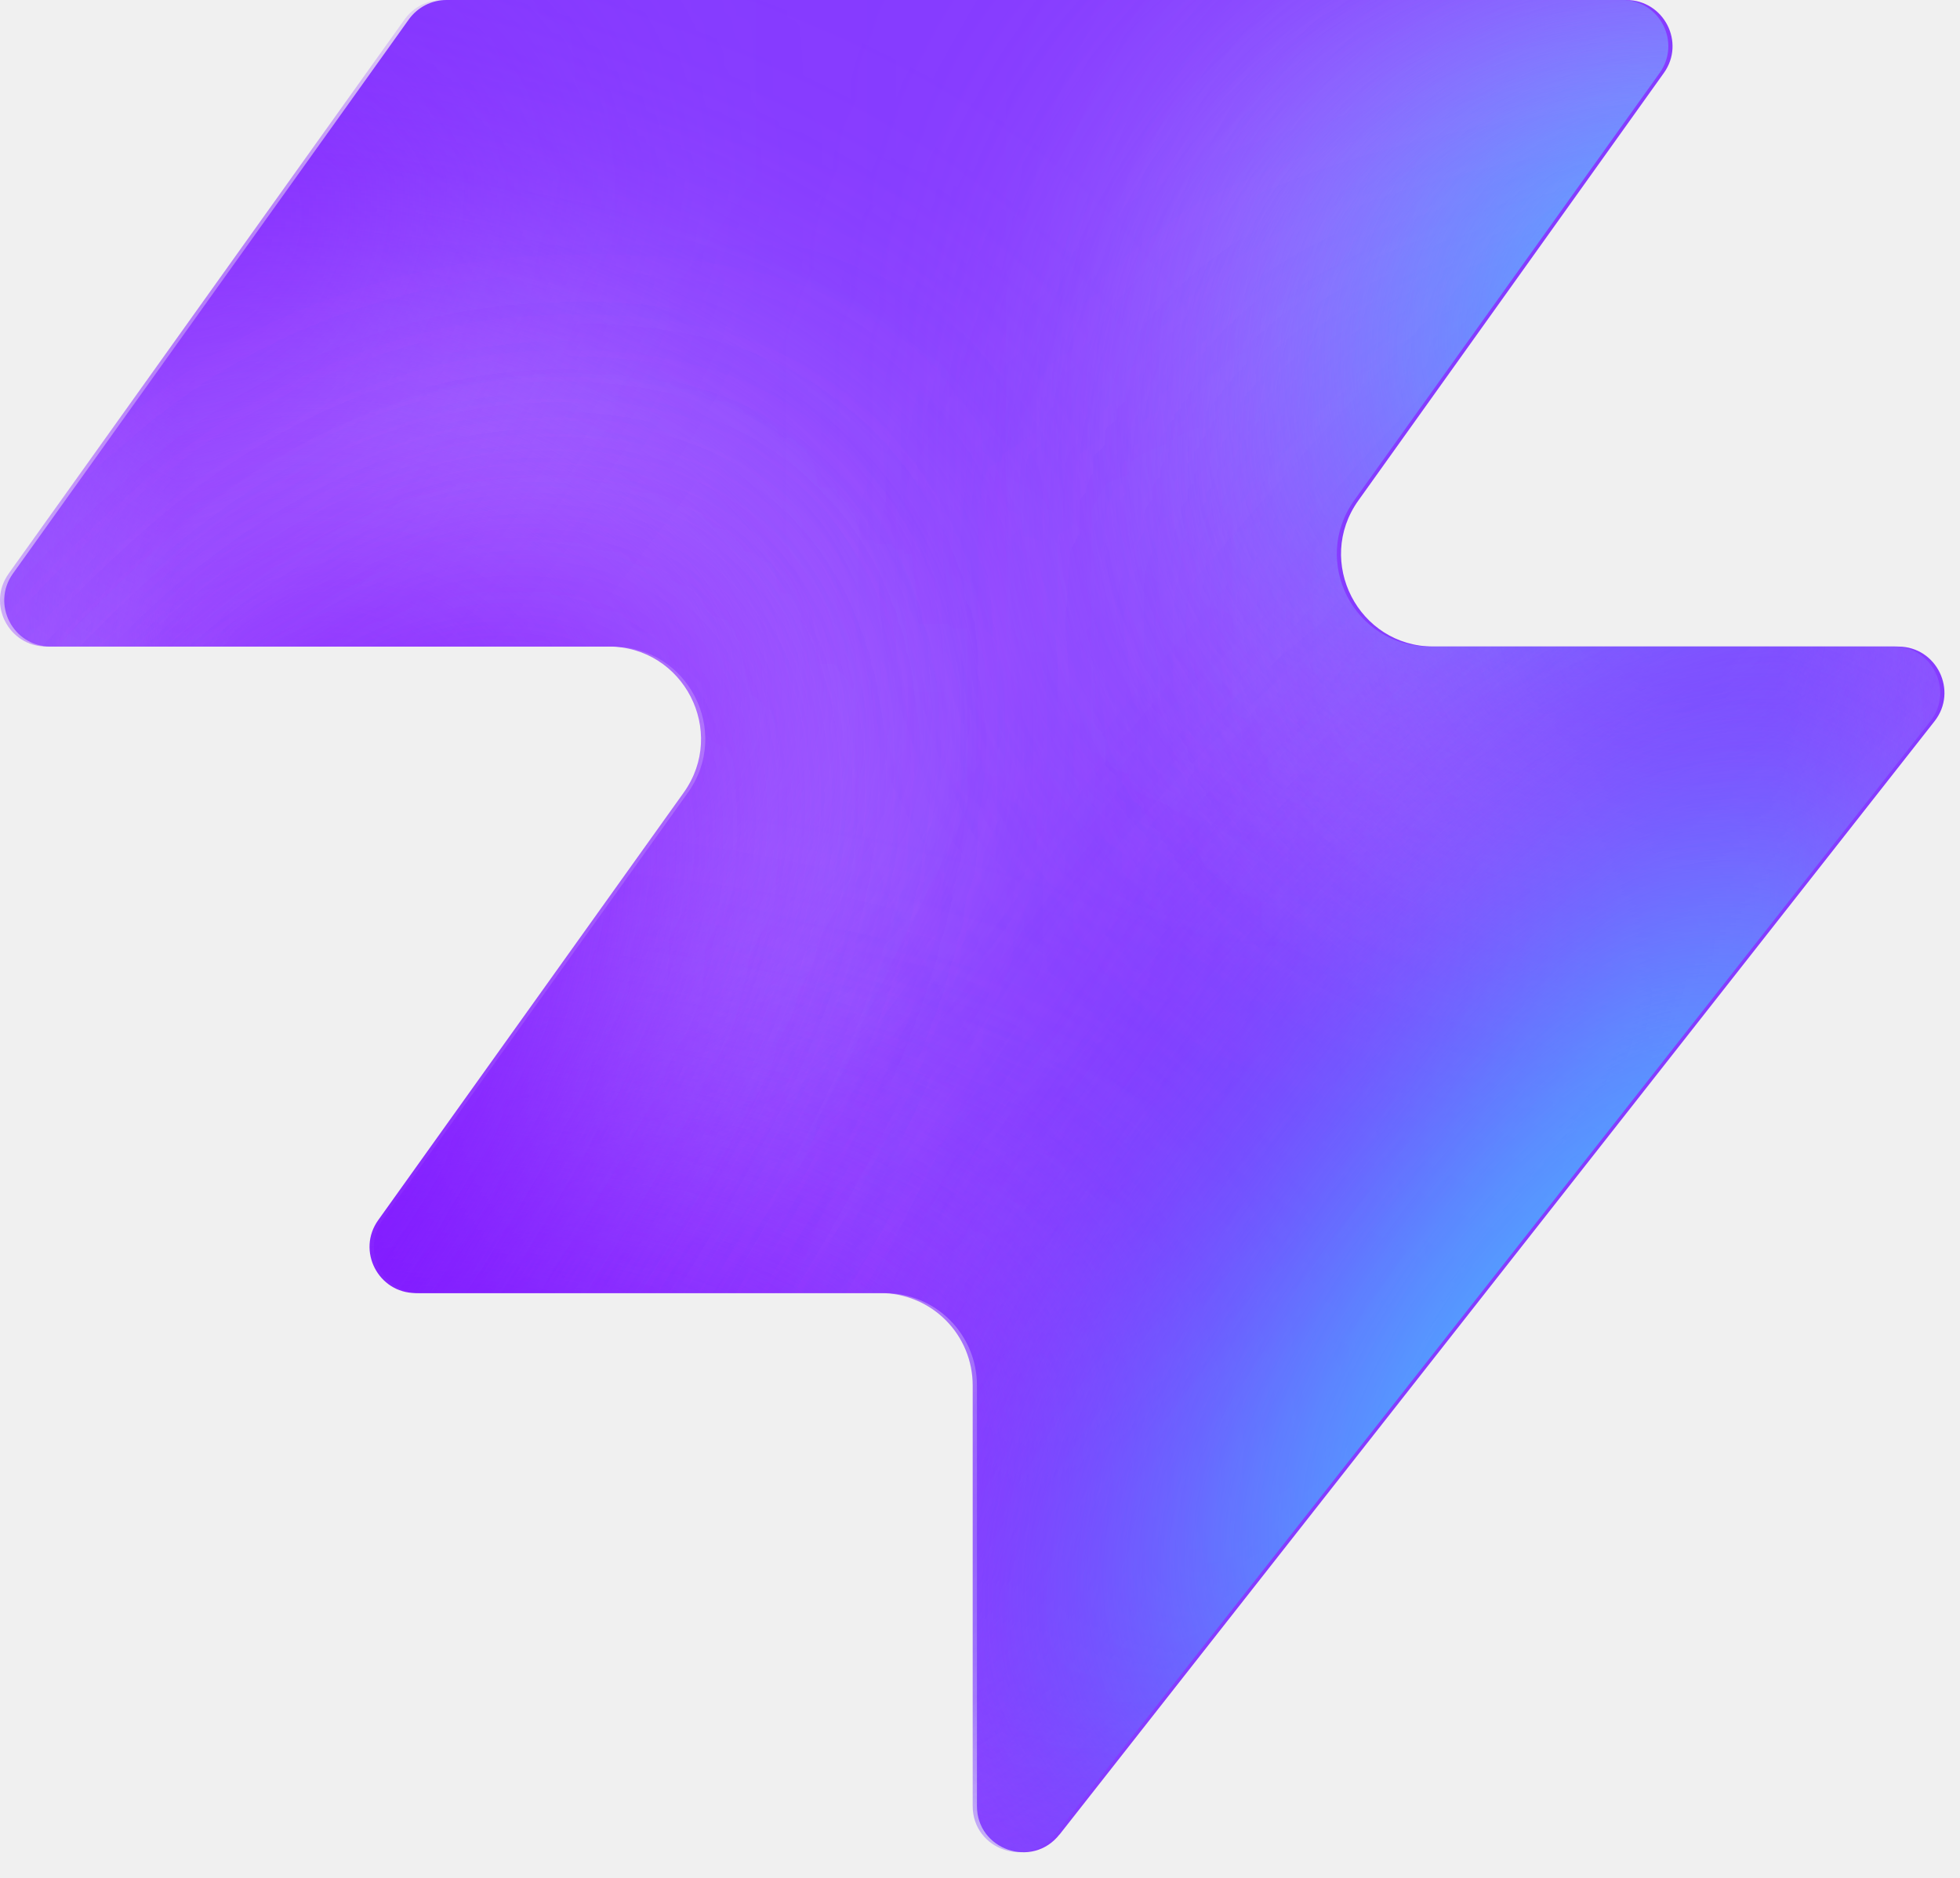
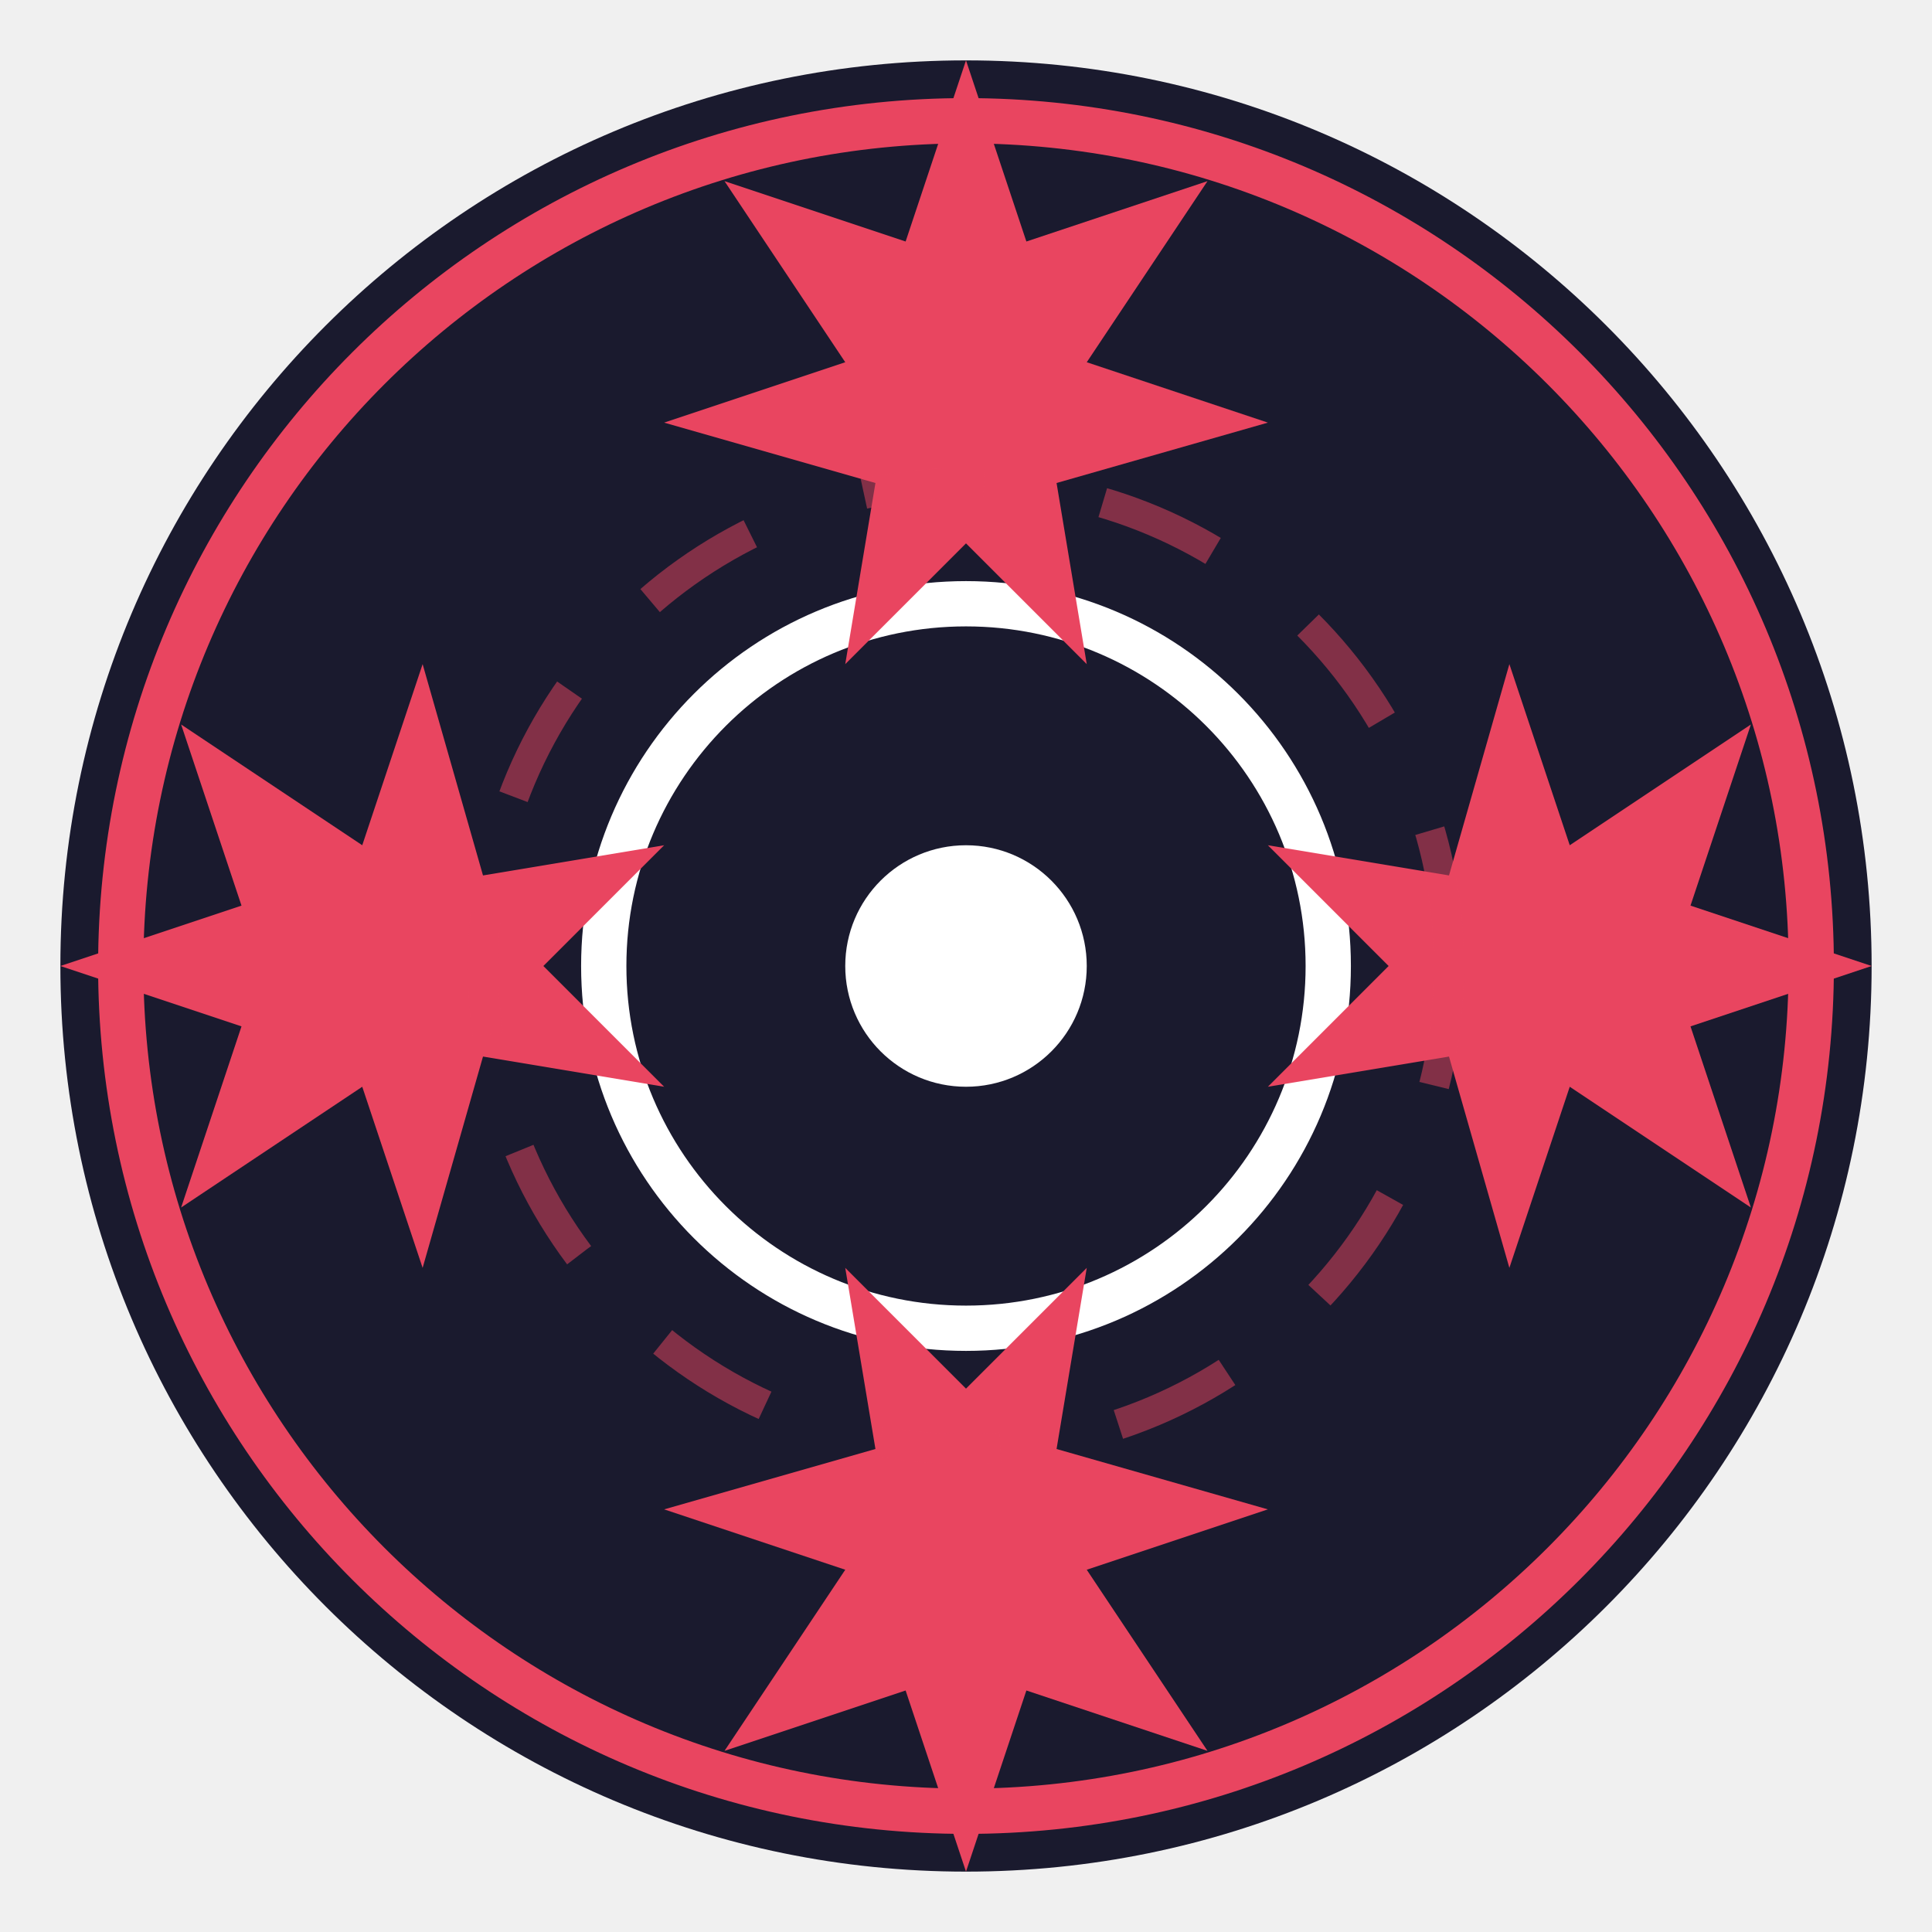
- <svg xmlns="http://www.w3.org/2000/svg" width="48" height="46" fill="none" viewBox="0 0 48 46">
-   <path fill="#863bff" d="M25.946 44.938c-.664.845-2.021.375-2.021-.698V33.937a2.26 2.26 0 0 0-2.262-2.262H10.287c-.92 0-1.456-1.04-.92-1.788l7.48-10.471c1.07-1.497 0-3.578-1.842-3.578H1.237c-.92 0-1.456-1.04-.92-1.788L10.013.474c.214-.297.556-.474.92-.474h28.894c.92 0 1.456 1.04.92 1.788l-7.48 10.471c-1.07 1.498 0 3.579 1.842 3.579h11.377c.943 0 1.473 1.088.89 1.83L25.947 44.94z" style="fill:#863bff;fill:color(display-p3 .525 .23 1);fill-opacity:1" />
-   <mask id="a" width="48" height="46" x="0" y="0" maskUnits="userSpaceOnUse" style="mask-type:alpha">
-     <path fill="#000" d="M25.842 44.938c-.664.844-2.021.375-2.021-.698V33.937a2.26 2.26 0 0 0-2.262-2.262H10.183c-.92 0-1.456-1.04-.92-1.788l7.48-10.471c1.07-1.498 0-3.579-1.842-3.579H1.133c-.92 0-1.456-1.04-.92-1.787L9.91.473c.214-.297.556-.474.92-.474h28.894c.92 0 1.456 1.04.92 1.788l-7.48 10.471c-1.07 1.498 0 3.578 1.842 3.578h11.377c.943 0 1.473 1.088.89 1.832L25.843 44.94z" style="fill:#000;fill-opacity:1" />
-   </mask>
-   <g mask="url(#a)">
-     <g filter="url(#b)">
-       <ellipse cx="5.508" cy="14.704" fill="#ede6ff" rx="5.508" ry="14.704" style="fill:#ede6ff;fill:color(display-p3 .927 .903 1);fill-opacity:1" transform="matrix(.00324 1 1 -.00324 -4.47 31.516)" />
-     </g>
-     <g filter="url(#c)">
-       <ellipse cx="10.399" cy="29.851" fill="#ede6ff" rx="10.399" ry="29.851" style="fill:#ede6ff;fill:color(display-p3 .927 .903 1);fill-opacity:1" transform="matrix(.00324 1 1 -.00324 -39.328 7.883)" />
-     </g>
-     <g filter="url(#d)">
-       <ellipse cx="5.508" cy="30.487" fill="#7e14ff" rx="5.508" ry="30.487" style="fill:#7e14ff;fill:color(display-p3 .492 .077 1);fill-opacity:1" transform="rotate(89.814 -25.913 -14.639)scale(1 -1)" />
-     </g>
-     <g filter="url(#e)">
-       <ellipse cx="5.508" cy="30.599" fill="#7e14ff" rx="5.508" ry="30.599" style="fill:#7e14ff;fill:color(display-p3 .492 .077 1);fill-opacity:1" transform="rotate(89.814 -32.644 -3.334)scale(1 -1)" />
-     </g>
-     <g filter="url(#f)">
-       <ellipse cx="5.508" cy="30.599" fill="#7e14ff" rx="5.508" ry="30.599" style="fill:#7e14ff;fill:color(display-p3 .492 .077 1);fill-opacity:1" transform="matrix(.00324 1 1 -.00324 -34.34 30.47)" />
-     </g>
-     <g filter="url(#g)">
-       <ellipse cx="14.072" cy="22.078" fill="#ede6ff" rx="14.072" ry="22.078" style="fill:#ede6ff;fill:color(display-p3 .927 .903 1);fill-opacity:1" transform="rotate(93.35 24.506 48.493)scale(-1 1)" />
-     </g>
-     <g filter="url(#h)">
-       <ellipse cx="3.47" cy="21.501" fill="#7e14ff" rx="3.47" ry="21.501" style="fill:#7e14ff;fill:color(display-p3 .492 .077 1);fill-opacity:1" transform="rotate(89.009 28.708 47.59)scale(-1 1)" />
-     </g>
-     <g filter="url(#i)">
-       <ellipse cx="3.47" cy="21.501" fill="#7e14ff" rx="3.47" ry="21.501" style="fill:#7e14ff;fill:color(display-p3 .492 .077 1);fill-opacity:1" transform="rotate(89.009 28.708 47.59)scale(-1 1)" />
-     </g>
-     <g filter="url(#j)">
-       <ellipse cx=".387" cy="8.972" fill="#7e14ff" rx="4.407" ry="29.108" style="fill:#7e14ff;fill:color(display-p3 .492 .077 1);fill-opacity:1" transform="rotate(39.51 .387 8.972)" />
-     </g>
-     <g filter="url(#k)">
-       <ellipse cx="47.523" cy="-6.092" fill="#7e14ff" rx="4.407" ry="29.108" style="fill:#7e14ff;fill:color(display-p3 .492 .077 1);fill-opacity:1" transform="rotate(37.892 47.523 -6.092)" />
-     </g>
-     <g filter="url(#l)">
-       <ellipse cx="41.412" cy="6.333" fill="#47bfff" rx="5.971" ry="9.665" style="fill:#47bfff;fill:color(display-p3 .28 .748 1);fill-opacity:1" transform="rotate(37.892 41.412 6.333)" />
-     </g>
-     <g filter="url(#m)">
-       <ellipse cx="-1.879" cy="38.332" fill="#7e14ff" rx="4.407" ry="29.108" style="fill:#7e14ff;fill:color(display-p3 .492 .077 1);fill-opacity:1" transform="rotate(37.892 -1.88 38.332)" />
-     </g>
-     <g filter="url(#n)">
-       <ellipse cx="-1.879" cy="38.332" fill="#7e14ff" rx="4.407" ry="29.108" style="fill:#7e14ff;fill:color(display-p3 .492 .077 1);fill-opacity:1" transform="rotate(37.892 -1.88 38.332)" />
-     </g>
-     <g filter="url(#o)">
-       <ellipse cx="35.651" cy="29.907" fill="#7e14ff" rx="4.407" ry="29.108" style="fill:#7e14ff;fill:color(display-p3 .492 .077 1);fill-opacity:1" transform="rotate(37.892 35.651 29.907)" />
-     </g>
-     <g filter="url(#p)">
-       <ellipse cx="38.418" cy="32.4" fill="#47bfff" rx="5.971" ry="15.297" style="fill:#47bfff;fill:color(display-p3 .28 .748 1);fill-opacity:1" transform="rotate(37.892 38.418 32.4)" />
-     </g>
-   </g>
-   <defs>
-     <filter id="b" width="60.045" height="41.654" x="-19.77" y="16.149" color-interpolation-filters="sRGB" filterUnits="userSpaceOnUse">
-       <feFlood flood-opacity="0" result="BackgroundImageFix" />
-       <feBlend in="SourceGraphic" in2="BackgroundImageFix" result="shape" />
-       <feGaussianBlur result="effect1_foregroundBlur_2002_17158" stdDeviation="7.659" />
-     </filter>
-     <filter id="c" width="90.34" height="51.437" x="-54.613" y="-7.533" color-interpolation-filters="sRGB" filterUnits="userSpaceOnUse">
-       <feFlood flood-opacity="0" result="BackgroundImageFix" />
-       <feBlend in="SourceGraphic" in2="BackgroundImageFix" result="shape" />
-       <feGaussianBlur result="effect1_foregroundBlur_2002_17158" stdDeviation="7.659" />
-     </filter>
-     <filter id="d" width="79.355" height="29.4" x="-49.64" y="2.03" color-interpolation-filters="sRGB" filterUnits="userSpaceOnUse">
-       <feFlood flood-opacity="0" result="BackgroundImageFix" />
-       <feBlend in="SourceGraphic" in2="BackgroundImageFix" result="shape" />
-       <feGaussianBlur result="effect1_foregroundBlur_2002_17158" stdDeviation="4.596" />
-     </filter>
-     <filter id="e" width="79.579" height="29.4" x="-45.045" y="20.029" color-interpolation-filters="sRGB" filterUnits="userSpaceOnUse">
-       <feFlood flood-opacity="0" result="BackgroundImageFix" />
-       <feBlend in="SourceGraphic" in2="BackgroundImageFix" result="shape" />
-       <feGaussianBlur result="effect1_foregroundBlur_2002_17158" stdDeviation="4.596" />
-     </filter>
-     <filter id="f" width="79.579" height="29.4" x="-43.513" y="21.178" color-interpolation-filters="sRGB" filterUnits="userSpaceOnUse">
-       <feFlood flood-opacity="0" result="BackgroundImageFix" />
-       <feBlend in="SourceGraphic" in2="BackgroundImageFix" result="shape" />
-       <feGaussianBlur result="effect1_foregroundBlur_2002_17158" stdDeviation="4.596" />
-     </filter>
-     <filter id="g" width="74.749" height="58.852" x="15.756" y="-17.901" color-interpolation-filters="sRGB" filterUnits="userSpaceOnUse">
-       <feFlood flood-opacity="0" result="BackgroundImageFix" />
-       <feBlend in="SourceGraphic" in2="BackgroundImageFix" result="shape" />
-       <feGaussianBlur result="effect1_foregroundBlur_2002_17158" stdDeviation="7.659" />
-     </filter>
-     <filter id="h" width="61.377" height="25.362" x="23.548" y="2.284" color-interpolation-filters="sRGB" filterUnits="userSpaceOnUse">
-       <feFlood flood-opacity="0" result="BackgroundImageFix" />
-       <feBlend in="SourceGraphic" in2="BackgroundImageFix" result="shape" />
-       <feGaussianBlur result="effect1_foregroundBlur_2002_17158" stdDeviation="4.596" />
-     </filter>
-     <filter id="i" width="61.377" height="25.362" x="23.548" y="2.284" color-interpolation-filters="sRGB" filterUnits="userSpaceOnUse">
-       <feFlood flood-opacity="0" result="BackgroundImageFix" />
-       <feBlend in="SourceGraphic" in2="BackgroundImageFix" result="shape" />
-       <feGaussianBlur result="effect1_foregroundBlur_2002_17158" stdDeviation="4.596" />
-     </filter>
-     <filter id="j" width="56.045" height="63.649" x="-27.636" y="-22.853" color-interpolation-filters="sRGB" filterUnits="userSpaceOnUse">
-       <feFlood flood-opacity="0" result="BackgroundImageFix" />
-       <feBlend in="SourceGraphic" in2="BackgroundImageFix" result="shape" />
-       <feGaussianBlur result="effect1_foregroundBlur_2002_17158" stdDeviation="4.596" />
-     </filter>
-     <filter id="k" width="54.814" height="64.646" x="20.116" y="-38.415" color-interpolation-filters="sRGB" filterUnits="userSpaceOnUse">
-       <feFlood flood-opacity="0" result="BackgroundImageFix" />
-       <feBlend in="SourceGraphic" in2="BackgroundImageFix" result="shape" />
-       <feGaussianBlur result="effect1_foregroundBlur_2002_17158" stdDeviation="4.596" />
-     </filter>
-     <filter id="l" width="33.541" height="35.313" x="24.641" y="-11.323" color-interpolation-filters="sRGB" filterUnits="userSpaceOnUse">
-       <feFlood flood-opacity="0" result="BackgroundImageFix" />
-       <feBlend in="SourceGraphic" in2="BackgroundImageFix" result="shape" />
-       <feGaussianBlur result="effect1_foregroundBlur_2002_17158" stdDeviation="4.596" />
-     </filter>
-     <filter id="m" width="54.814" height="64.646" x="-29.286" y="6.009" color-interpolation-filters="sRGB" filterUnits="userSpaceOnUse">
-       <feFlood flood-opacity="0" result="BackgroundImageFix" />
-       <feBlend in="SourceGraphic" in2="BackgroundImageFix" result="shape" />
-       <feGaussianBlur result="effect1_foregroundBlur_2002_17158" stdDeviation="4.596" />
-     </filter>
-     <filter id="n" width="54.814" height="64.646" x="-29.286" y="6.009" color-interpolation-filters="sRGB" filterUnits="userSpaceOnUse">
-       <feFlood flood-opacity="0" result="BackgroundImageFix" />
-       <feBlend in="SourceGraphic" in2="BackgroundImageFix" result="shape" />
-       <feGaussianBlur result="effect1_foregroundBlur_2002_17158" stdDeviation="4.596" />
-     </filter>
-     <filter id="o" width="54.814" height="64.646" x="8.244" y="-2.416" color-interpolation-filters="sRGB" filterUnits="userSpaceOnUse">
-       <feFlood flood-opacity="0" result="BackgroundImageFix" />
-       <feBlend in="SourceGraphic" in2="BackgroundImageFix" result="shape" />
-       <feGaussianBlur result="effect1_foregroundBlur_2002_17158" stdDeviation="4.596" />
-     </filter>
-     <filter id="p" width="39.409" height="43.623" x="18.713" y="10.588" color-interpolation-filters="sRGB" filterUnits="userSpaceOnUse">
-       <feFlood flood-opacity="0" result="BackgroundImageFix" />
-       <feBlend in="SourceGraphic" in2="BackgroundImageFix" result="shape" />
-       <feGaussianBlur result="effect1_foregroundBlur_2002_17158" stdDeviation="4.596" />
-     </filter>
-   </defs>
+ <svg xmlns="http://www.w3.org/2000/svg" viewBox="0 0 64 64">
+   <circle cx="32" cy="32" r="30" fill="#1a1a2e" />
+   <circle cx="32" cy="32" r="28" fill="none" stroke="#e94560" stroke-width="1.5" />
+   <circle cx="32" cy="32" r="12" fill="none" stroke="#fff" stroke-width="1.5" />
+   <circle cx="32" cy="32" r="4" fill="#fff" />
+   <path d="M32 2 L34 8 L40 6 L36 12 L42 14 L35 16 L36 22 L32 18 L28 22 L29 16 L22 14 L28 12 L24 6 L30 8Z" fill="#e94560" />
+   <path d="M32 62 L34 56 L40 58 L36 52 L42 50 L35 48 L36 42 L32 46 L28 42 L29 48 L22 50 L28 52 L24 58 L30 56Z" fill="#e94560" />
+   <path d="M2 32 L8 30 L6 24 L12 28 L14 22 L16 29 L22 28 L18 32 L22 36 L16 35 L14 42 L12 36 L6 40 L8 34Z" fill="#e94560" />
+   <path d="M62 32 L56 34 L58 40 L52 36 L50 42 L48 35 L42 36 L46 32 L42 28 L48 29 L50 22 L52 28 L58 24 L56 30Z" fill="#e94560" />
+   <circle cx="32" cy="32" r="16" fill="none" stroke="#e94560" stroke-width="1" stroke-dasharray="4 4" opacity="0.5" />
</svg>
